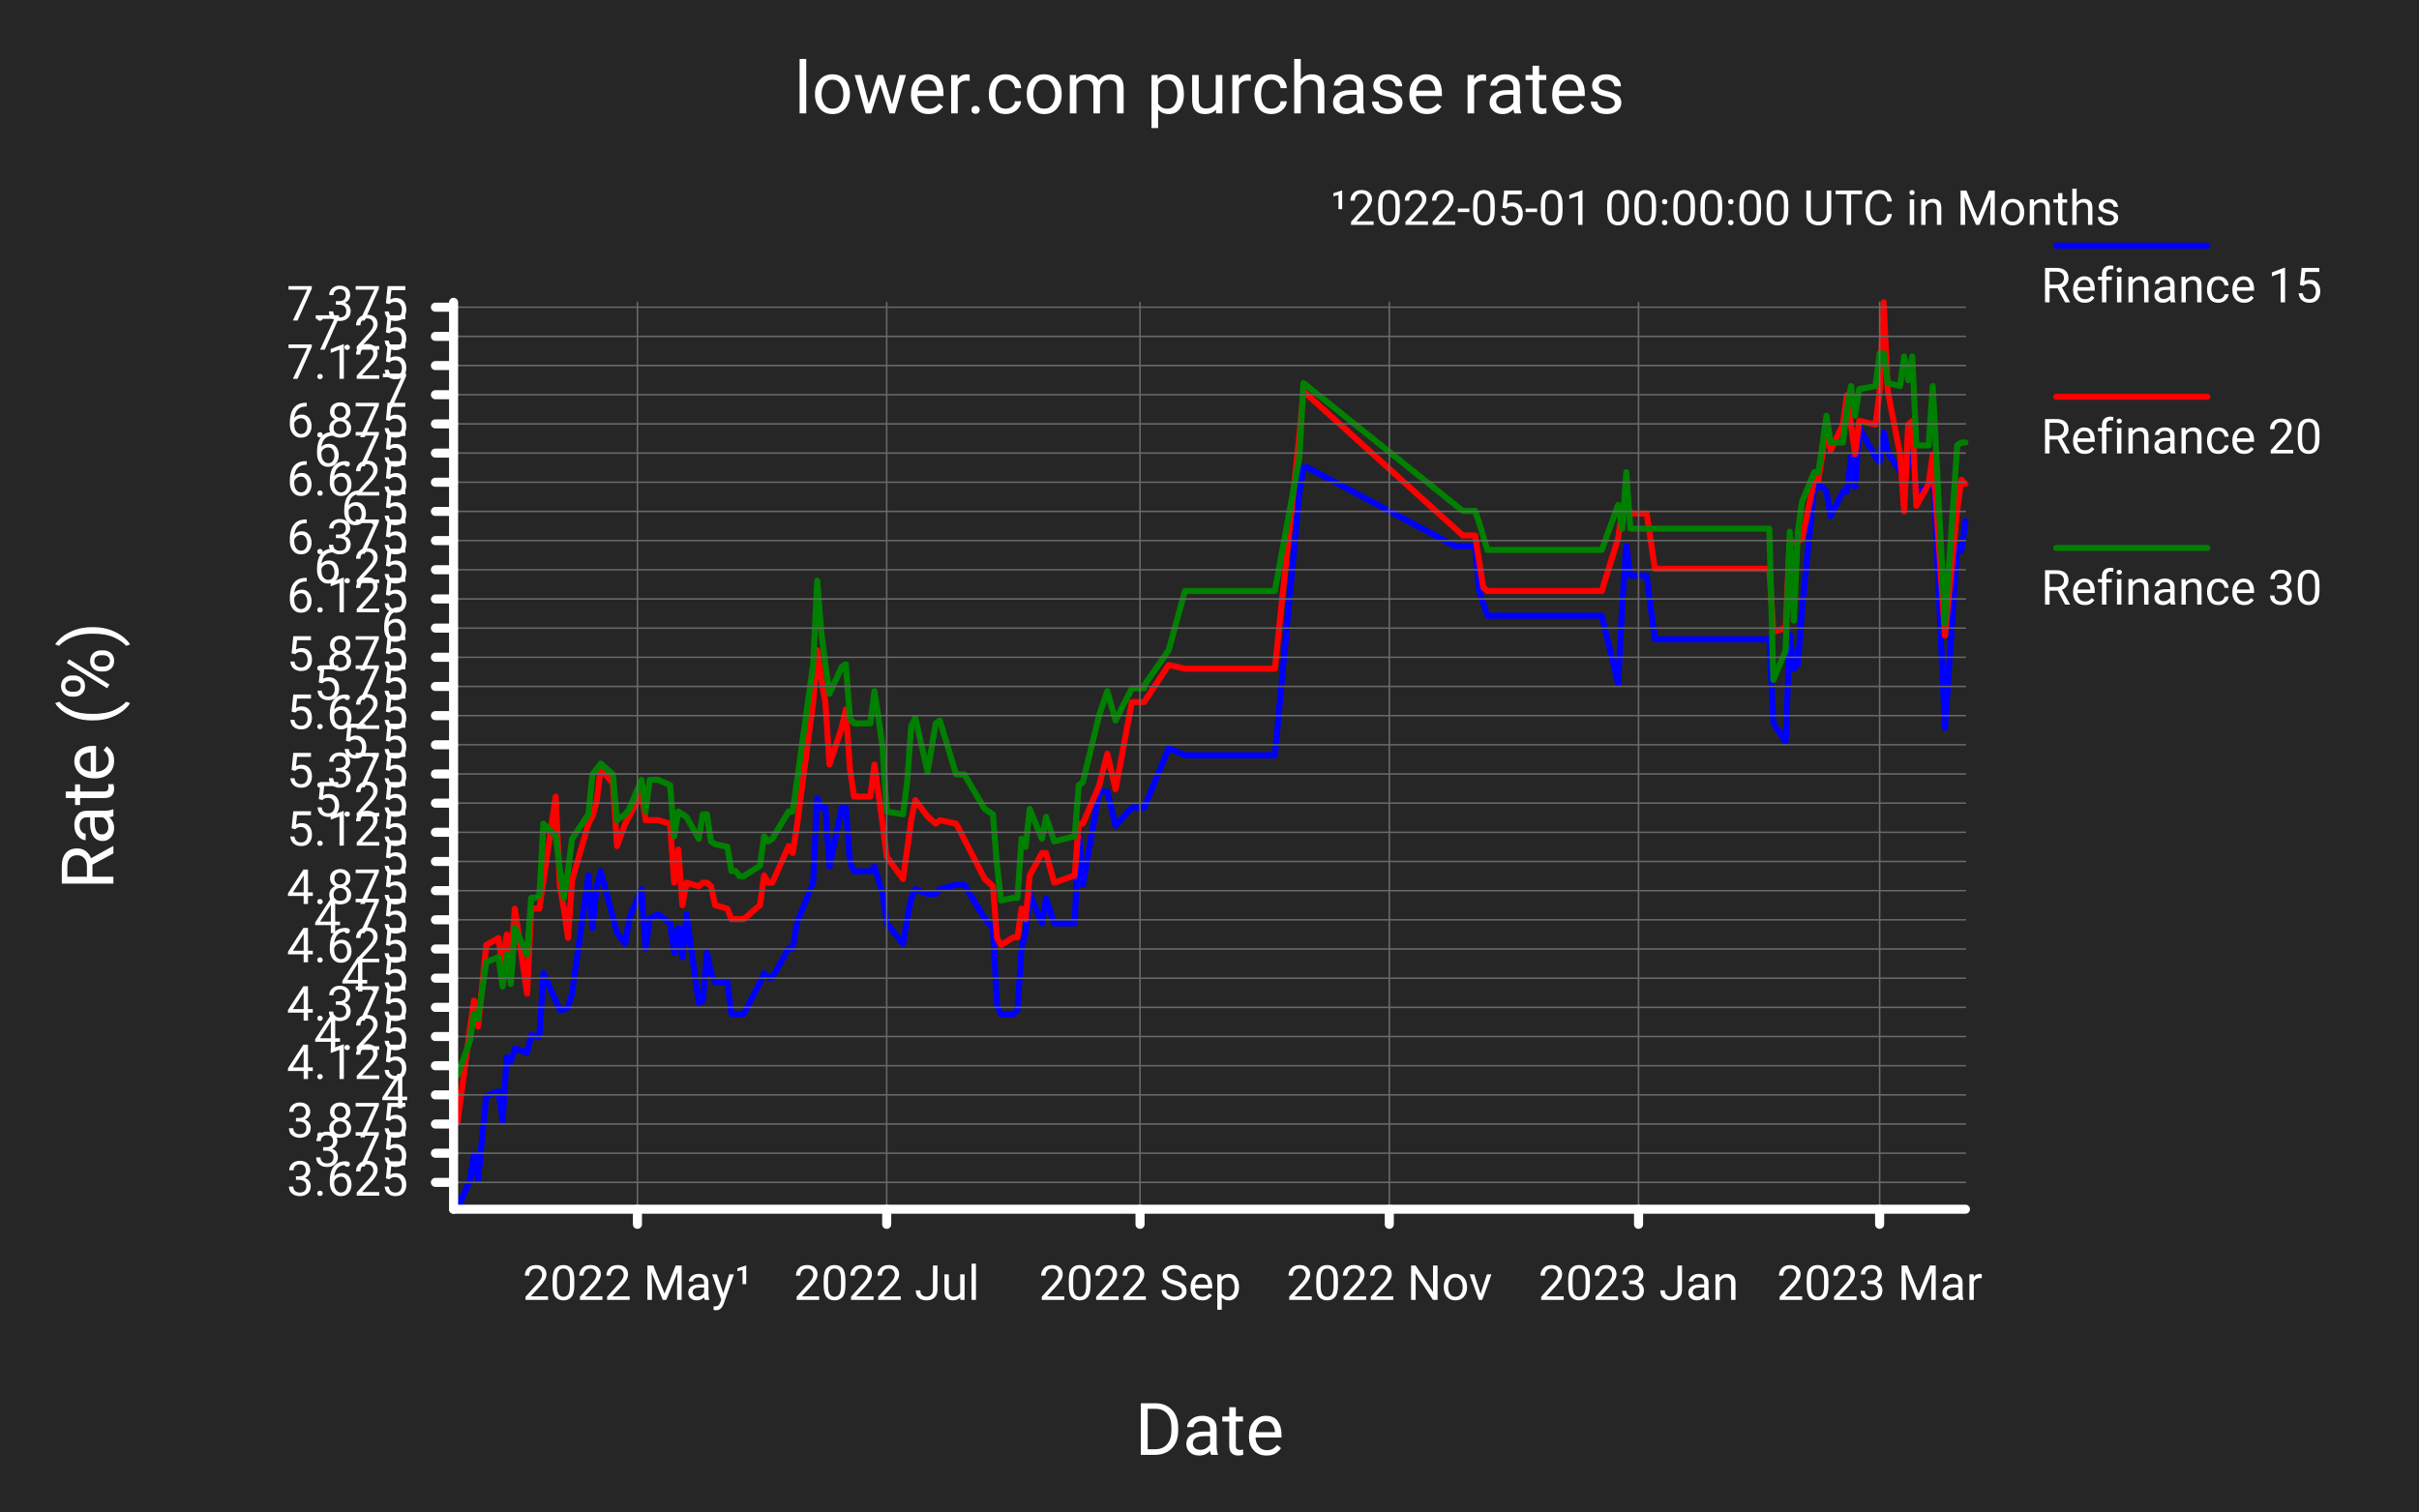
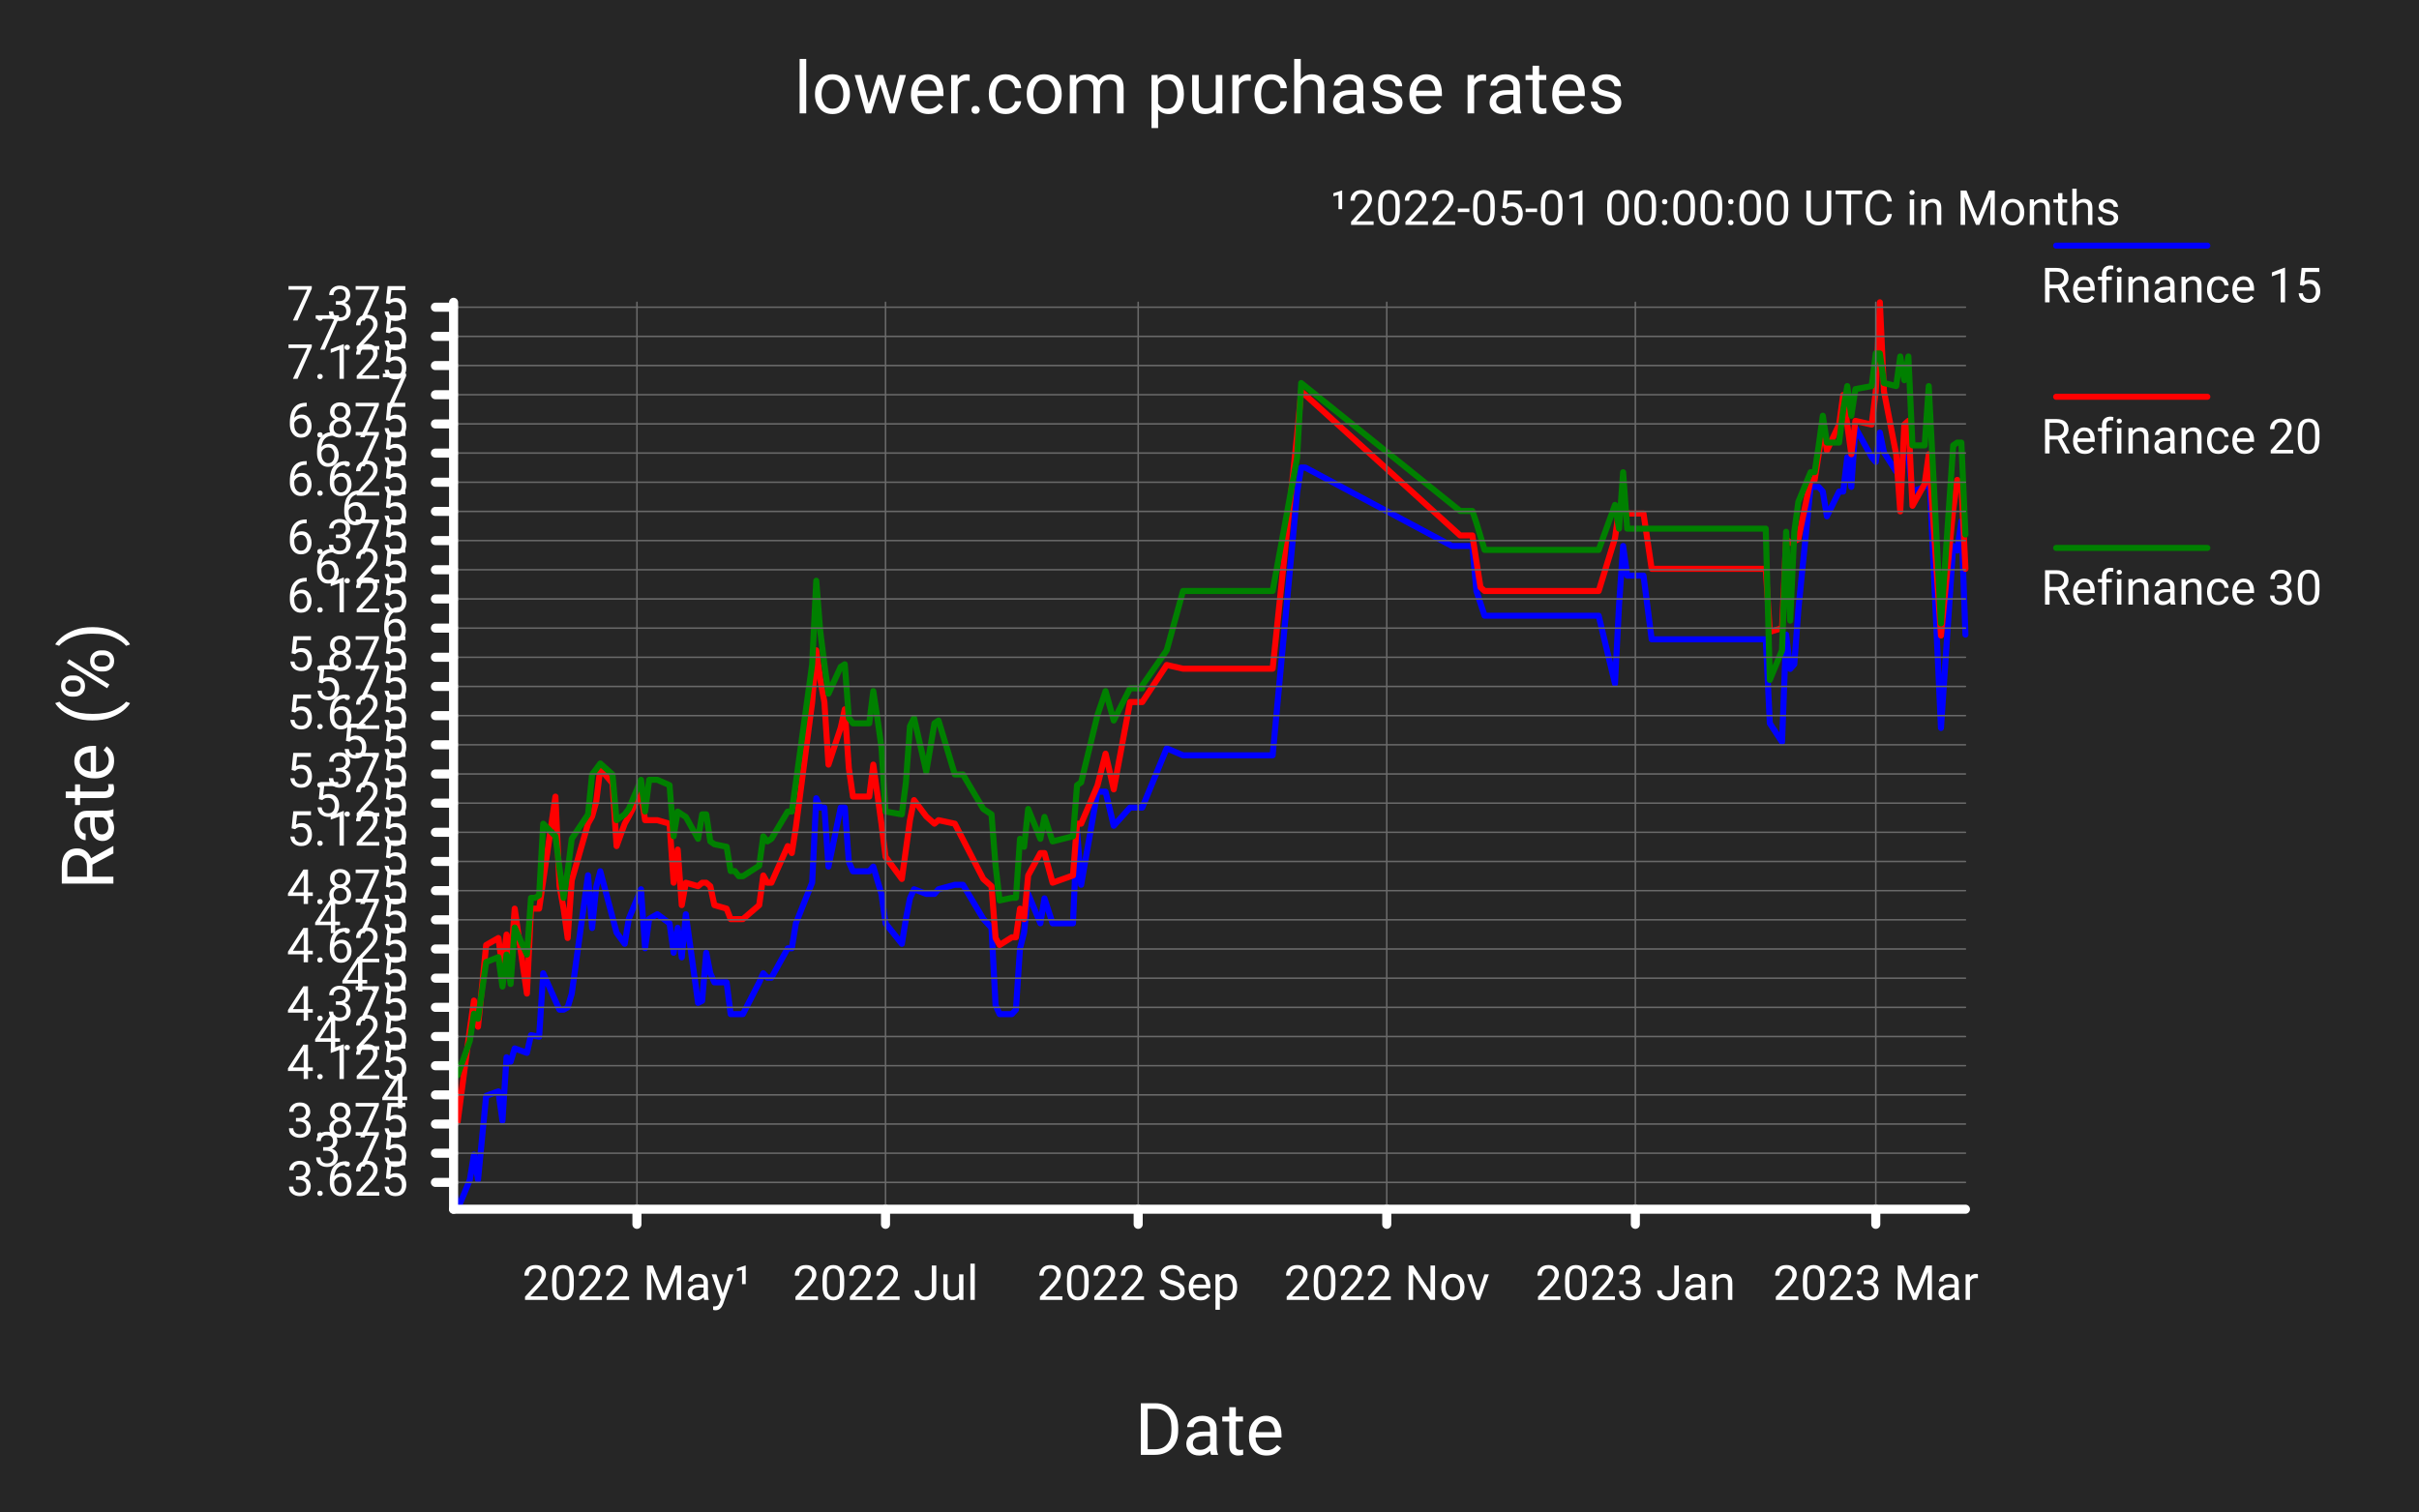
<svg xmlns="http://www.w3.org/2000/svg" class="poloto" width="800" height="500" viewBox="0 0 800 500">
  <style>.poloto{stroke-linecap:round;stroke-linejoin:round;font-family:Roboto,sans-serif;font-size:16px;}.poloto_background{fill:#262626;}.poloto_scatter{stroke-width:7}.poloto_tick_line{stroke:dimgray;stroke-width:0.5}.poloto_line{stroke-width:2}.poloto_text{fill: white;}.poloto_axis_lines{stroke: white;stroke-width:3;fill:none;stroke-dasharray:none}.poloto_title{font-size:24px;dominant-baseline:start;text-anchor:middle;}.poloto_xname{font-size:24px;dominant-baseline:start;text-anchor:middle;}.poloto_yname{font-size:24px;dominant-baseline:start;text-anchor:middle;}.poloto0stroke{stroke:blue;}.poloto1stroke{stroke:red;}.poloto2stroke{stroke:green;}.poloto3stroke{stroke:gold;}.poloto4stroke{stroke:aqua;}.poloto5stroke{stroke:lime;}.poloto6stroke{stroke:orange;}.poloto7stroke{stroke:chocolate;}.poloto0fill{fill:blue;}.poloto1fill{fill:red;}.poloto2fill{fill:green;}.poloto3fill{fill:gold;}.poloto4fill{fill:aqua;}.poloto5fill{fill:lime;}.poloto6fill{fill:orange;}.poloto7fill{fill:chocolate;}</style>
  <circle r="1e5" class="poloto_background" />
  <text class="poloto_text poloto_legend_text" x="675" y="100">Refinance 15</text>
  <line class="poloto_line poloto_legend_icon poloto0stroke poloto0legend" stroke="black" x1="680" x2="730" y1="81.25" y2="81.25" />
-   <path class="poloto_line poloto0stroke" fill="none" stroke="black" d=" M 150.00 393.13 L 151.35 400.00 L 155.41 390.27 L 156.76 381.94 L 158.11 390.27 L 158.11 390.27 L 160.81 362.48 L 164.86 361.01 L 166.22 370.74 L 167.57 349.74 L 168.92 351.21 L 170.27 346.81 L 174.32 348.28 L 175.68 342.41 L 175.68 342.41 L 178.38 342.95 L 179.73 321.95 L 183.78 331.06 L 185.14 333.99 L 186.49 333.99 L 187.84 333.22 L 189.19 328.74 L 194.59 289.53 L 195.95 306.97 L 197.30 293.46 L 198.65 288.21 L 198.65 288.21 L 204.05 308.52 L 206.76 312.22 L 208.11 303.96 L 212.16 294.16 L 213.51 313.69 L 214.86 303.96 L 214.86 303.96 L 217.57 302.42 L 221.62 305.43 L 222.97 315.16 L 222.97 315.16 L 224.32 306.90 L 225.68 316.70 L 227.03 302.42 L 231.08 331.76 L 232.43 331.06 L 233.78 315.16 L 233.78 315.16 L 235.14 321.95 L 236.49 324.96 L 240.54 324.96 L 241.89 335.46 L 243.24 335.46 L 244.59 335.46 L 245.95 335.46 L 251.35 324.96 L 252.70 321.95 L 254.05 323.42 L 255.41 323.42 L 255.41 323.42 L 260.81 313.69 L 262.16 313.69 L 263.51 305.43 L 268.92 291.92 L 270.27 264.05 L 271.62 267.14 L 272.97 267.14 L 274.32 286.67 L 278.38 267.14 L 279.73 267.14 L 281.08 285.13 L 282.43 288.21 L 287.84 288.21 L 289.19 286.67 L 290.54 291.22 L 291.89 295.70 L 293.24 305.43 L 298.65 312.22 L 300.00 303.96 L 301.35 297.17 L 302.70 294.16 L 306.76 295.70 L 309.46 295.70 L 310.81 294.16 L 316.22 292.69 L 316.22 292.69 L 316.22 292.69 L 316.22 292.69 L 316.22 292.69 L 316.22 292.69 L 318.92 292.69 L 318.92 292.69 L 318.92 292.69 L 318.92 292.69 L 318.92 292.69 L 318.92 292.69 L 325.68 303.96 L 328.38 306.90 L 329.73 332.53 L 331.08 335.46 L 335.14 335.46 L 336.49 333.99 L 337.84 313.69 L 339.19 308.44 L 340.54 295.70 L 344.59 305.43 L 344.59 305.43 L 345.95 297.17 L 348.65 305.43 L 348.65 305.43 L 355.41 305.43 L 356.76 274.70 L 358.11 292.69 L 363.51 261.89 L 366.22 261.89 L 366.22 261.89 L 368.92 273.16 L 374.32 267.14 L 374.32 267.14 L 374.32 267.14 L 374.32 267.14 L 374.32 267.14 L 374.32 267.14 L 374.32 267.14 L 374.32 267.14 L 374.32 267.14 L 378.38 267.14 L 386.49 247.53 L 391.89 249.85 L 391.89 249.85 L 395.95 249.85 L 401.35 249.85 L 402.70 249.85 L 402.70 249.85 L 402.70 249.85 L 402.70 249.85 L 402.70 249.85 L 420.27 249.85 L 421.62 249.85 L 429.73 162.92 L 431.08 154.66 L 432.43 154.66 L 481.08 180.60 L 486.49 180.60 L 487.84 180.60 L 489.19 195.50 L 491.89 203.68 L 491.89 203.68 L 497.30 203.68 L 498.65 203.68 L 500.00 203.68 L 501.35 203.68 L 505.41 203.68 L 506.76 203.68 L 509.46 203.68 L 510.81 203.68 L 514.86 203.68 L 516.22 203.68 L 516.22 203.68 L 520.27 203.68 L 524.32 203.68 L 525.68 203.68 L 527.03 203.68 L 528.38 203.68 L 529.73 203.68 L 535.14 226.15 L 536.49 200.21 L 537.84 180.60 L 539.19 190.40 L 543.24 190.40 L 544.59 190.40 L 544.59 190.40 L 547.30 211.48 L 548.65 211.48 L 552.70 211.48 L 554.05 211.48 L 555.41 211.48 L 556.76 211.48 L 558.11 211.48 L 558.11 211.48 L 558.11 211.48 L 558.11 211.48 L 564.86 211.48 L 567.57 211.48 L 571.62 211.48 L 572.97 211.48 L 575.68 211.48 L 577.03 211.48 L 582.43 211.48 L 583.78 211.48 L 585.14 211.48 L 586.49 239.27 L 590.54 245.45 L 591.89 209.93 L 593.24 221.28 L 594.59 219.74 L 595.95 201.75 L 600.00 161.07 L 601.35 161.07 L 602.70 161.07 L 604.05 162.61 L 605.41 170.79 L 609.46 162.61 L 610.81 162.61 L 612.16 151.26 L 613.51 161.07 L 614.86 141.46 L 620.27 151.26 L 621.62 152.80 L 622.97 143.08 L 624.32 149.64 L 628.38 155.97 L 629.73 152.80 L 631.08 151.26 L 632.43 151.26 L 633.78 162.61 L 637.84 161.07 L 639.19 152.80 L 643.24 240.81 L 647.30 180.60 L 648.65 182.14 L 650.00 172.41" />
+   <path class="poloto_line poloto0stroke" fill="none" stroke="black" d=" M 150.00 393.13 L 151.35 400.00 L 155.39 390.27 L 156.74 381.94 L 158.09 390.27 L 158.09 390.27 L 160.78 362.48 L 164.82 361.01 L 166.17 370.74 L 167.52 349.74 L 168.87 351.21 L 170.22 346.81 L 174.26 348.28 L 175.61 342.41 L 175.61 342.41 L 178.30 342.95 L 179.65 321.95 L 183.69 331.06 L 185.04 333.99 L 186.39 333.99 L 187.74 333.22 L 189.08 328.74 L 194.47 289.53 L 195.82 306.97 L 197.17 293.46 L 198.52 288.21 L 198.52 288.21 L 203.91 308.52 L 206.60 312.22 L 207.95 303.96 L 211.99 294.16 L 213.34 313.69 L 214.69 303.96 L 214.69 303.96 L 217.39 302.42 L 221.43 305.43 L 222.78 315.16 L 222.78 315.16 L 224.12 306.90 L 225.47 316.70 L 226.82 302.42 L 230.86 331.76 L 232.21 331.06 L 233.56 315.16 L 233.56 315.16 L 234.91 321.95 L 236.25 324.96 L 240.30 324.96 L 241.64 335.46 L 242.99 335.46 L 244.34 335.46 L 245.69 335.46 L 251.08 324.96 L 252.43 321.95 L 253.77 323.42 L 255.12 323.42 L 255.12 323.42 L 260.51 313.69 L 261.86 313.69 L 263.21 305.43 L 268.60 291.92 L 269.95 264.05 L 271.29 267.14 L 272.64 267.14 L 273.99 286.67 L 278.03 267.14 L 279.38 267.14 L 280.73 285.13 L 282.08 288.21 L 287.47 288.21 L 288.81 286.67 L 290.16 291.22 L 291.51 295.70 L 292.86 305.43 L 298.25 312.22 L 299.60 303.96 L 300.94 297.17 L 302.29 294.16 L 306.33 295.70 L 309.03 295.70 L 310.38 294.16 L 315.77 292.69 L 315.77 292.69 L 315.77 292.69 L 315.77 292.69 L 315.77 292.69 L 315.77 292.69 L 318.46 292.69 L 318.46 292.69 L 318.46 292.69 L 318.46 292.69 L 318.46 292.69 L 318.46 292.69 L 325.20 303.96 L 327.90 306.90 L 329.25 332.53 L 330.59 335.46 L 334.64 335.46 L 335.98 333.99 L 337.33 313.69 L 338.68 308.44 L 340.03 295.70 L 344.07 305.43 L 344.07 305.43 L 345.42 297.17 L 348.11 305.43 L 348.11 305.43 L 354.85 305.43 L 356.20 274.70 L 357.55 292.69 L 362.94 261.89 L 365.63 261.89 L 365.63 261.89 L 368.33 273.16 L 373.72 267.14 L 373.72 267.14 L 373.72 267.14 L 373.72 267.14 L 373.72 267.14 L 373.72 267.14 L 373.72 267.14 L 373.72 267.14 L 373.72 267.14 L 377.76 267.14 L 385.85 247.53 L 391.24 249.85 L 391.24 249.85 L 395.28 249.85 L 400.67 249.85 L 402.02 249.85 L 402.02 249.85 L 402.02 249.85 L 402.02 249.85 L 402.02 249.85 L 419.54 249.85 L 420.89 249.85 L 428.98 162.92 L 430.32 154.66 L 431.67 154.66 L 480.19 180.60 L 485.58 180.60 L 486.93 180.60 L 488.27 195.50 L 490.97 203.68 L 490.97 203.68 L 496.36 203.68 L 497.71 203.68 L 499.06 203.68 L 500.40 203.68 L 504.45 203.68 L 505.80 203.68 L 508.49 203.68 L 509.84 203.68 L 513.88 203.68 L 515.23 203.68 L 515.23 203.68 L 519.27 203.68 L 523.32 203.68 L 524.66 203.68 L 526.01 203.68 L 527.36 203.68 L 528.71 203.68 L 534.10 226.15 L 535.44 200.21 L 536.79 180.60 L 538.14 190.40 L 542.18 190.40 L 543.53 190.40 L 543.53 190.40 L 546.23 211.48 L 547.57 211.48 L 551.62 211.48 L 552.96 211.48 L 554.31 211.48 L 555.66 211.48 L 557.01 211.48 L 557.01 211.48 L 557.01 211.48 L 557.01 211.48 L 563.75 211.48 L 566.44 211.48 L 570.49 211.48 L 571.83 211.48 L 574.53 211.48 L 575.88 211.48 L 581.27 211.48 L 582.61 211.48 L 583.96 211.48 L 585.31 239.27 L 589.35 245.45 L 590.70 209.93 L 592.05 221.28 L 593.40 219.74 L 594.74 201.75 L 598.79 161.07 L 600.13 161.07 L 601.48 161.07 L 602.83 162.61 L 604.18 170.79 L 608.22 162.61 L 609.57 162.61 L 610.92 151.26 L 612.26 161.07 L 613.61 141.46 L 619.00 151.26 L 620.35 152.80 L 621.70 143.08 L 623.05 149.64 L 627.09 155.97 L 628.44 152.80 L 629.78 151.26 L 631.13 151.26 L 632.48 162.61 L 636.52 161.07 L 637.87 152.80 L 641.91 240.81 L 645.96 180.60 L 647.30 182.14 L 648.65 172.41 L 650.00 209.93" />
  <text class="poloto_text poloto_legend_text" x="675" y="150">Refinance 20</text>
  <line class="poloto_line poloto_legend_icon poloto1stroke poloto1legend" stroke="black" x1="680" x2="730" y1="131.25" y2="131.25" />
-   <path class="poloto_line poloto1stroke" fill="none" stroke="black" d=" M 150.00 350.51 L 151.35 371.13 L 155.41 340.40 L 156.76 330.98 L 158.11 339.63 L 158.11 339.63 L 160.81 312.61 L 164.86 310.29 L 166.22 320.10 L 167.57 309.14 L 168.92 318.94 L 170.27 300.57 L 174.32 328.67 L 175.68 300.57 L 175.68 300.57 L 178.38 300.57 L 178.38 300.57 L 183.78 263.51 L 185.14 293.15 L 186.49 300.57 L 187.84 310.29 L 189.19 291.22 L 194.59 272.47 L 195.95 270.07 L 197.30 265.29 L 198.65 254.32 L 202.70 259.11 L 204.05 279.88 L 206.76 272.47 L 208.11 270.07 L 212.16 262.27 L 213.51 271.31 L 214.86 271.31 L 214.86 271.31 L 217.57 271.31 L 221.62 272.47 L 222.97 292.00 L 222.97 292.00 L 224.32 281.03 L 225.68 299.41 L 227.03 292.00 L 231.08 293.15 L 232.43 292.00 L 233.78 292.00 L 233.78 292.00 L 235.14 293.15 L 236.49 299.41 L 240.54 300.57 L 241.89 304.04 L 243.24 304.04 L 244.59 304.04 L 245.95 304.04 L 251.35 299.41 L 252.70 289.60 L 254.05 292.00 L 255.41 292.00 L 255.41 292.00 L 260.81 279.88 L 262.16 282.19 L 263.51 273.62 L 268.92 232.24 L 270.27 215.11 L 271.62 224.91 L 272.97 232.24 L 274.32 252.93 L 278.38 240.74 L 279.73 234.64 L 281.08 254.17 L 282.43 263.51 L 287.84 263.51 L 289.19 252.93 L 290.54 262.74 L 291.89 272.47 L 293.24 283.43 L 298.65 290.76 L 300.00 281.03 L 301.35 271.31 L 302.70 264.67 L 306.76 270.07 L 309.46 272.47 L 310.81 271.31 L 316.22 272.47 L 316.22 272.47 L 316.22 272.47 L 316.22 272.47 L 316.22 272.47 L 316.22 272.47 L 316.22 272.47 L 316.22 272.47 L 316.22 272.47 L 316.22 272.47 L 316.22 272.47 L 316.22 272.47 L 325.68 290.76 L 328.38 293.15 L 329.73 310.29 L 331.08 312.61 L 335.14 310.06 L 336.49 310.06 L 337.84 300.57 L 339.19 304.04 L 340.54 289.60 L 344.59 282.19 L 344.59 282.19 L 345.95 282.19 L 348.65 292.00 L 348.65 292.00 L 355.41 289.60 L 356.76 272.47 L 358.11 272.47 L 363.51 259.88 L 366.22 249.31 L 366.22 249.31 L 368.92 261.12 L 374.32 232.24 L 374.32 232.24 L 374.32 232.24 L 374.32 232.24 L 374.32 232.24 L 374.32 232.24 L 374.32 232.24 L 374.32 232.24 L 374.32 232.24 L 378.38 232.24 L 386.49 219.97 L 391.89 221.20 L 394.59 221.20 L 395.95 221.20 L 395.95 221.20 L 402.70 221.20 L 404.05 221.20 L 404.05 221.20 L 404.05 221.20 L 404.05 221.20 L 420.27 221.20 L 421.62 221.20 L 429.73 143.85 L 431.08 129.41 L 431.08 129.41 L 483.78 177.12 L 486.49 177.12 L 487.84 177.12 L 490.54 194.26 L 491.89 195.50 L 491.89 195.50 L 497.30 195.50 L 498.65 195.50 L 500.00 195.50 L 501.35 195.50 L 505.41 195.50 L 506.76 195.50 L 509.46 195.50 L 510.81 195.50 L 514.86 195.50 L 516.22 195.50 L 516.22 195.50 L 520.27 195.50 L 524.32 195.50 L 525.68 195.50 L 527.03 195.50 L 528.38 195.50 L 529.73 195.50 L 535.14 178.05 L 536.49 168.55 L 537.84 167.32 L 539.19 169.87 L 543.24 169.87 L 544.59 169.87 L 544.59 169.87 L 547.30 188.16 L 548.65 188.16 L 552.70 188.16 L 554.05 188.16 L 555.41 188.16 L 556.76 188.16 L 558.11 188.16 L 558.11 188.16 L 563.51 188.16 L 563.51 188.16 L 564.86 188.16 L 567.57 188.16 L 571.62 188.16 L 572.97 188.16 L 575.68 188.16 L 577.03 188.16 L 582.43 188.16 L 583.78 188.16 L 585.14 188.16 L 586.49 209.01 L 590.54 207.77 L 591.89 178.36 L 593.24 179.59 L 593.24 179.59 L 595.95 178.36 L 600.00 158.75 L 601.35 158.75 L 602.70 150.26 L 604.05 140.45 L 605.41 149.02 L 609.46 140.45 L 610.81 130.65 L 612.16 140.45 L 613.51 150.26 L 614.86 139.22 L 620.27 140.45 L 621.62 129.41 L 622.97 100.00 L 624.32 129.41 L 628.38 150.26 L 629.73 169.17 L 631.08 140.45 L 632.43 139.22 L 633.78 167.32 L 637.84 160.06 L 639.19 150.26 L 643.24 210.24 L 647.30 168.55 L 648.65 158.75 L 650.00 160.06" />
+   <path class="poloto_line poloto1stroke" fill="none" stroke="black" d=" M 150.00 350.51 L 151.35 371.13 L 155.39 340.40 L 156.74 330.98 L 158.09 339.63 L 158.09 339.63 L 160.78 312.61 L 164.82 310.29 L 166.17 320.10 L 167.52 309.14 L 168.87 318.94 L 170.22 300.57 L 174.26 328.67 L 175.61 300.57 L 175.61 300.57 L 178.30 300.57 L 178.30 300.57 L 183.69 263.51 L 185.04 293.15 L 186.39 300.57 L 187.74 310.29 L 189.08 291.22 L 194.47 272.47 L 195.82 270.07 L 197.17 265.29 L 198.52 254.32 L 202.56 259.11 L 203.91 279.88 L 206.60 272.47 L 207.95 270.07 L 211.99 262.27 L 213.34 271.31 L 214.69 271.31 L 214.69 271.31 L 217.39 271.31 L 221.43 272.47 L 222.78 292.00 L 222.78 292.00 L 224.12 281.03 L 225.47 299.41 L 226.82 292.00 L 230.86 293.15 L 232.21 292.00 L 233.56 292.00 L 233.56 292.00 L 234.91 293.15 L 236.25 299.41 L 240.30 300.57 L 241.64 304.04 L 242.99 304.04 L 244.34 304.04 L 245.69 304.04 L 251.08 299.41 L 252.43 289.60 L 253.77 292.00 L 255.12 292.00 L 255.12 292.00 L 260.51 279.88 L 261.86 282.19 L 263.21 273.62 L 268.60 232.24 L 269.95 215.11 L 271.29 224.91 L 272.64 232.24 L 273.99 252.93 L 278.03 240.74 L 279.38 234.64 L 280.73 254.17 L 282.08 263.51 L 287.47 263.51 L 288.81 252.93 L 290.16 262.74 L 291.51 272.47 L 292.86 283.43 L 298.25 290.76 L 299.60 281.03 L 300.94 271.31 L 302.29 264.67 L 306.33 270.07 L 309.03 272.47 L 310.38 271.31 L 315.77 272.47 L 315.77 272.47 L 315.77 272.47 L 315.77 272.47 L 315.77 272.47 L 315.77 272.47 L 315.77 272.47 L 315.77 272.47 L 315.77 272.47 L 315.77 272.47 L 315.77 272.47 L 315.77 272.47 L 325.20 290.76 L 327.90 293.15 L 329.25 310.29 L 330.59 312.61 L 334.64 310.06 L 335.98 310.06 L 337.33 300.57 L 338.68 304.04 L 340.03 289.60 L 344.07 282.19 L 344.07 282.19 L 345.42 282.19 L 348.11 292.00 L 348.11 292.00 L 354.85 289.60 L 356.20 272.47 L 357.55 272.47 L 362.94 259.88 L 365.63 249.31 L 365.63 249.31 L 368.33 261.12 L 373.72 232.24 L 373.72 232.24 L 373.72 232.24 L 373.72 232.24 L 373.72 232.24 L 373.72 232.24 L 373.72 232.24 L 373.72 232.24 L 373.72 232.24 L 377.76 232.24 L 385.85 219.97 L 391.24 221.20 L 393.94 221.20 L 395.28 221.20 L 395.28 221.20 L 402.02 221.20 L 403.37 221.20 L 403.37 221.20 L 403.37 221.20 L 403.37 221.20 L 419.54 221.20 L 420.89 221.20 L 428.98 143.85 L 430.32 129.41 L 430.32 129.41 L 482.88 177.12 L 485.58 177.12 L 486.93 177.12 L 489.62 194.26 L 490.97 195.50 L 490.97 195.50 L 496.36 195.50 L 497.71 195.50 L 499.06 195.50 L 500.40 195.50 L 504.45 195.50 L 505.80 195.50 L 508.49 195.50 L 509.84 195.50 L 513.88 195.50 L 515.23 195.50 L 515.23 195.50 L 519.27 195.50 L 523.32 195.50 L 524.66 195.50 L 526.01 195.50 L 527.36 195.50 L 528.71 195.50 L 534.10 178.05 L 535.44 168.55 L 536.79 167.32 L 538.14 169.87 L 542.18 169.87 L 543.53 169.87 L 543.53 169.87 L 546.23 188.16 L 547.57 188.16 L 551.62 188.16 L 552.96 188.16 L 554.31 188.16 L 555.66 188.16 L 557.01 188.16 L 557.01 188.16 L 562.40 188.16 L 562.40 188.16 L 563.75 188.16 L 566.44 188.16 L 570.49 188.16 L 571.83 188.16 L 574.53 188.16 L 575.88 188.16 L 581.27 188.16 L 582.61 188.16 L 583.96 188.16 L 585.31 209.01 L 589.35 207.77 L 590.70 178.36 L 592.05 179.59 L 592.05 179.59 L 594.74 178.36 L 598.79 158.75 L 600.13 158.75 L 601.48 150.26 L 602.83 140.45 L 604.18 149.02 L 608.22 140.45 L 609.57 130.65 L 610.92 140.45 L 612.26 150.26 L 613.61 139.22 L 619.00 140.45 L 620.35 129.41 L 621.70 100.00 L 623.05 129.41 L 627.09 150.26 L 628.44 169.17 L 629.78 140.45 L 631.13 139.22 L 632.48 167.32 L 636.52 160.06 L 637.87 150.26 L 641.91 210.24 L 645.96 168.55 L 647.30 158.75 L 648.65 160.06 L 650.00 188.16" />
  <text class="poloto_text poloto_legend_text" x="675" y="200">Refinance 30</text>
  <line class="poloto_line poloto_legend_icon poloto2stroke poloto2legend" stroke="black" x1="680" x2="730" y1="181.25" y2="181.25" />
-   <path class="poloto_line poloto2stroke" fill="none" stroke="black" d=" M 150.00 348.35 L 151.35 355.69 L 155.41 344.26 L 156.76 335.31 L 158.11 337.00 L 158.11 337.00 L 160.81 318.24 L 164.86 316.62 L 166.22 326.35 L 167.57 315.77 L 168.92 325.50 L 170.27 306.82 L 174.32 315.77 L 175.68 297.01 L 177.03 297.01 L 178.38 296.17 L 179.73 272.47 L 183.78 276.63 L 185.14 287.29 L 186.49 297.01 L 187.84 288.14 L 189.19 277.48 L 194.59 269.38 L 195.95 256.18 L 197.30 254.40 L 198.65 252.55 L 202.70 256.18 L 204.05 271.31 L 206.76 269.38 L 208.11 267.60 L 212.16 257.95 L 213.51 268.45 L 214.86 257.95 L 214.86 257.95 L 217.57 257.95 L 221.62 259.73 L 222.97 276.63 L 222.97 276.63 L 224.32 268.45 L 225.68 269.38 L 227.03 270.23 L 231.08 277.48 L 232.43 269.38 L 233.78 269.38 L 233.78 269.38 L 235.14 278.33 L 236.49 279.26 L 240.54 280.11 L 241.89 288.14 L 243.24 288.14 L 244.59 289.84 L 245.95 289.84 L 251.35 286.36 L 252.70 276.63 L 254.05 278.33 L 255.41 277.48 L 255.41 277.48 L 260.81 268.45 L 262.16 268.45 L 263.51 258.80 L 268.92 219.74 L 270.27 192.10 L 271.62 209.01 L 272.97 219.74 L 274.32 229.46 L 278.38 220.59 L 279.73 219.74 L 281.08 237.49 L 282.43 239.27 L 287.84 239.27 L 289.19 228.62 L 290.54 237.49 L 291.89 247.22 L 293.24 268.45 L 298.65 269.38 L 300.00 258.80 L 301.35 240.20 L 302.70 237.49 L 306.76 255.25 L 309.46 239.27 L 310.81 238.34 L 316.22 256.18 L 316.22 256.18 L 316.22 256.18 L 316.22 256.18 L 316.22 256.18 L 316.22 256.18 L 318.92 256.18 L 318.92 256.18 L 318.92 256.18 L 318.92 256.18 L 318.92 256.18 L 318.92 256.18 L 325.68 267.60 L 328.38 269.38 L 329.73 286.36 L 331.08 297.86 L 335.14 297.01 L 336.49 297.01 L 337.84 277.48 L 339.19 280.11 L 340.54 267.60 L 344.59 277.48 L 344.59 277.48 L 345.95 270.23 L 348.65 278.33 L 348.65 278.33 L 355.41 276.63 L 356.76 259.73 L 358.11 258.80 L 363.51 236.57 L 366.22 228.62 L 366.22 228.62 L 368.92 238.34 L 374.32 227.69 L 374.32 227.69 L 374.32 227.69 L 374.32 227.69 L 374.32 227.69 L 374.32 227.69 L 374.32 227.69 L 374.32 227.69 L 378.38 227.69 L 378.38 226.76 L 386.49 215.11 L 391.89 195.50 L 391.89 195.50 L 395.95 195.50 L 395.95 195.50 L 402.70 195.50 L 404.05 195.50 L 404.05 195.50 L 404.05 195.50 L 404.05 195.50 L 420.27 195.50 L 421.62 195.50 L 429.73 151.34 L 431.08 126.71 L 431.08 126.71 L 483.78 169.02 L 486.49 169.02 L 487.84 169.02 L 489.19 172.95 L 491.89 181.91 L 491.89 181.91 L 497.30 181.91 L 498.65 181.91 L 500.00 181.91 L 501.35 181.91 L 505.41 181.91 L 506.76 181.91 L 509.46 181.91 L 510.81 181.91 L 514.86 181.91 L 516.22 181.91 L 516.22 181.91 L 520.27 181.91 L 524.32 181.91 L 525.68 181.91 L 527.03 181.91 L 528.38 181.91 L 529.73 181.91 L 535.14 167.01 L 536.49 174.88 L 537.84 156.20 L 539.19 174.88 L 543.24 174.88 L 544.59 174.88 L 544.59 174.88 L 547.30 174.88 L 548.65 174.88 L 552.70 174.88 L 554.05 174.88 L 555.41 174.88 L 556.76 174.88 L 558.11 174.88 L 558.11 174.88 L 563.51 174.88 L 563.51 174.88 L 564.86 174.88 L 567.57 174.88 L 571.62 174.88 L 572.97 174.88 L 575.68 174.88 L 577.03 174.88 L 582.43 174.88 L 583.78 174.88 L 585.14 174.88 L 586.49 224.91 L 590.54 215.11 L 591.89 175.89 L 593.24 205.30 L 594.59 175.89 L 595.95 166.01 L 600.00 156.20 L 601.35 156.20 L 602.70 147.32 L 604.05 137.52 L 605.41 146.40 L 609.46 146.40 L 610.81 135.59 L 612.16 127.71 L 613.51 137.52 L 614.86 128.72 L 620.27 127.71 L 621.62 116.91 L 622.97 116.91 L 624.32 126.71 L 628.38 127.71 L 629.73 117.91 L 631.08 125.78 L 632.43 117.91 L 633.78 147.32 L 637.84 147.32 L 639.19 127.71 L 643.24 206.23 L 647.30 147.32 L 648.65 146.40 L 650.00 146.40" />
+   <path class="poloto_line poloto2stroke" fill="none" stroke="black" d=" M 150.00 348.35 L 151.35 355.69 L 155.39 344.26 L 156.74 335.31 L 158.09 337.00 L 158.09 337.00 L 160.78 318.24 L 164.82 316.62 L 166.17 326.35 L 167.52 315.77 L 168.87 325.50 L 170.22 306.82 L 174.26 315.77 L 175.61 297.01 L 176.95 297.01 L 178.30 296.17 L 179.65 272.47 L 183.69 276.63 L 185.04 287.29 L 186.39 297.01 L 187.74 288.14 L 189.08 277.48 L 194.47 269.38 L 195.82 256.18 L 197.17 254.40 L 198.52 252.55 L 202.56 256.18 L 203.91 271.31 L 206.60 269.38 L 207.95 267.60 L 211.99 257.95 L 213.34 268.45 L 214.69 257.95 L 214.69 257.95 L 217.39 257.95 L 221.43 259.73 L 222.78 276.63 L 222.78 276.63 L 224.12 268.45 L 225.47 269.38 L 226.82 270.23 L 230.86 277.48 L 232.21 269.38 L 233.56 269.38 L 233.56 269.38 L 234.91 278.33 L 236.25 279.26 L 240.30 280.11 L 241.64 288.14 L 242.99 288.14 L 244.34 289.84 L 245.69 289.84 L 251.08 286.36 L 252.43 276.63 L 253.77 278.33 L 255.12 277.48 L 255.12 277.48 L 260.51 268.45 L 261.86 268.45 L 263.21 258.80 L 268.60 219.74 L 269.95 192.10 L 271.29 209.01 L 272.64 219.74 L 273.99 229.46 L 278.03 220.59 L 279.38 219.74 L 280.73 237.49 L 282.08 239.27 L 287.47 239.27 L 288.81 228.62 L 290.16 237.49 L 291.51 247.22 L 292.86 268.45 L 298.25 269.38 L 299.60 258.80 L 300.94 240.20 L 302.29 237.49 L 306.33 255.25 L 309.03 239.27 L 310.38 238.34 L 315.77 256.18 L 315.77 256.18 L 315.77 256.18 L 315.77 256.18 L 315.77 256.18 L 315.77 256.18 L 318.46 256.18 L 318.46 256.18 L 318.46 256.18 L 318.46 256.18 L 318.46 256.18 L 318.46 256.18 L 325.20 267.60 L 327.90 269.38 L 329.25 286.36 L 330.59 297.86 L 334.64 297.01 L 335.98 297.01 L 337.33 277.48 L 338.68 280.11 L 340.03 267.60 L 344.07 277.48 L 344.07 277.48 L 345.42 270.23 L 348.11 278.33 L 348.11 278.33 L 354.85 276.63 L 356.20 259.73 L 357.55 258.80 L 362.94 236.57 L 365.63 228.62 L 365.63 228.62 L 368.33 238.34 L 373.72 227.69 L 373.72 227.69 L 373.72 227.69 L 373.72 227.69 L 373.72 227.69 L 373.72 227.69 L 373.72 227.69 L 373.72 227.69 L 377.76 227.69 L 377.76 226.76 L 385.85 215.11 L 391.24 195.50 L 391.24 195.50 L 395.28 195.50 L 395.28 195.50 L 402.02 195.50 L 403.37 195.50 L 403.37 195.50 L 403.37 195.50 L 403.37 195.50 L 419.54 195.50 L 420.89 195.50 L 428.98 151.34 L 430.32 126.71 L 430.32 126.71 L 482.88 169.02 L 485.58 169.02 L 486.93 169.02 L 488.27 172.95 L 490.97 181.91 L 490.97 181.91 L 496.36 181.91 L 497.71 181.91 L 499.06 181.91 L 500.40 181.91 L 504.45 181.91 L 505.80 181.91 L 508.49 181.91 L 509.84 181.91 L 513.88 181.91 L 515.23 181.91 L 515.23 181.91 L 519.27 181.91 L 523.32 181.91 L 524.66 181.91 L 526.01 181.91 L 527.36 181.91 L 528.71 181.91 L 534.10 167.01 L 535.44 174.88 L 536.79 156.20 L 538.14 174.88 L 542.18 174.88 L 543.53 174.88 L 543.53 174.88 L 546.23 174.88 L 547.57 174.88 L 551.62 174.88 L 552.96 174.88 L 554.31 174.88 L 555.66 174.88 L 557.01 174.88 L 557.01 174.88 L 562.40 174.88 L 562.40 174.88 L 563.75 174.88 L 566.44 174.88 L 570.49 174.88 L 571.83 174.88 L 574.53 174.88 L 575.88 174.88 L 581.27 174.88 L 582.61 174.88 L 583.96 174.88 L 585.31 224.91 L 589.35 215.11 L 590.70 175.89 L 592.05 205.30 L 593.40 175.89 L 594.74 166.01 L 598.79 156.20 L 600.13 156.20 L 601.48 147.32 L 602.83 137.52 L 604.18 146.40 L 608.22 146.40 L 609.57 135.59 L 610.92 127.71 L 612.26 137.52 L 613.61 128.72 L 619.00 127.71 L 620.35 116.91 L 621.70 116.91 L 623.05 126.71 L 627.09 127.71 L 628.44 117.91 L 629.78 125.78 L 631.13 117.91 L 632.48 147.32 L 636.52 147.32 L 637.87 127.71 L 641.91 206.23 L 645.96 147.32 L 647.30 146.40 L 648.65 146.40 L 650.00 176.81" />
  <text class="poloto_labels poloto_text poloto_title" x="400" y="37.5">lower.com purchase rates</text>
  <text class="poloto_labels poloto_text poloto_xname" x="400" y="481.25">Date</text>
  <text class="poloto_labels poloto_text poloto_yname" transform="rotate(-90,37.5,250)" x="37.5" y="250">Rate (%)</text>
  <text class="poloto_tick_labels poloto_text" dominant-baseline="middle" text-anchor="start" x="150" y="70" />
  <line class="poloto_axis_lines" stroke="black" x1="150" x2="144" y1="391.122" y2="391.122" />
  <line class="poloto_tick_line" stroke="black" x1="150" x2="650" y1="391.122" y2="391.122" />
  <text class="poloto_tick_labels poloto_text" dominant-baseline="middle" text-anchor="end" x="135" y="391.122">3.625</text>
  <line class="poloto_axis_lines" stroke="black" x1="150" x2="144" y1="381.472" y2="381.472" />
  <line class="poloto_tick_line" stroke="black" x1="150" x2="650" y1="381.472" y2="381.472" />
  <text class="poloto_tick_labels poloto_text" dominant-baseline="middle" text-anchor="end" x="135" y="381.472">3.75</text>
  <line class="poloto_axis_lines" stroke="black" x1="150" x2="144" y1="371.822" y2="371.822" />
  <line class="poloto_tick_line" stroke="black" x1="150" x2="650" y1="371.822" y2="371.822" />
  <text class="poloto_tick_labels poloto_text" dominant-baseline="middle" text-anchor="end" x="135" y="371.822">3.875</text>
  <line class="poloto_axis_lines" stroke="black" x1="150" x2="144" y1="362.172" y2="362.172" />
  <line class="poloto_tick_line" stroke="black" x1="150" x2="650" y1="362.172" y2="362.172" />
  <text class="poloto_tick_labels poloto_text" dominant-baseline="middle" text-anchor="end" x="135" y="362.172">4</text>
  <line class="poloto_axis_lines" stroke="black" x1="150" x2="144" y1="352.522" y2="352.522" />
  <line class="poloto_tick_line" stroke="black" x1="150" x2="650" y1="352.522" y2="352.522" />
  <text class="poloto_tick_labels poloto_text" dominant-baseline="middle" text-anchor="end" x="135" y="352.522">4.125</text>
  <line class="poloto_axis_lines" stroke="black" x1="150" x2="144" y1="342.872" y2="342.872" />
  <line class="poloto_tick_line" stroke="black" x1="150" x2="650" y1="342.872" y2="342.872" />
  <text class="poloto_tick_labels poloto_text" dominant-baseline="middle" text-anchor="end" x="135" y="342.872">4.25</text>
  <line class="poloto_axis_lines" stroke="black" x1="150" x2="144" y1="333.222" y2="333.222" />
  <line class="poloto_tick_line" stroke="black" x1="150" x2="650" y1="333.222" y2="333.222" />
  <text class="poloto_tick_labels poloto_text" dominant-baseline="middle" text-anchor="end" x="135" y="333.222">4.375</text>
  <line class="poloto_axis_lines" stroke="black" x1="150" x2="144" y1="323.572" y2="323.572" />
  <line class="poloto_tick_line" stroke="black" x1="150" x2="650" y1="323.572" y2="323.572" />
  <text class="poloto_tick_labels poloto_text" dominant-baseline="middle" text-anchor="end" x="135" y="323.572">4.5</text>
  <line class="poloto_axis_lines" stroke="black" x1="150" x2="144" y1="313.922" y2="313.922" />
  <line class="poloto_tick_line" stroke="black" x1="150" x2="650" y1="313.922" y2="313.922" />
  <text class="poloto_tick_labels poloto_text" dominant-baseline="middle" text-anchor="end" x="135" y="313.922">4.625</text>
  <line class="poloto_axis_lines" stroke="black" x1="150" x2="144" y1="304.272" y2="304.272" />
  <line class="poloto_tick_line" stroke="black" x1="150" x2="650" y1="304.272" y2="304.272" />
  <text class="poloto_tick_labels poloto_text" dominant-baseline="middle" text-anchor="end" x="135" y="304.272">4.75</text>
  <line class="poloto_axis_lines" stroke="black" x1="150" x2="144" y1="294.622" y2="294.622" />
  <line class="poloto_tick_line" stroke="black" x1="150" x2="650" y1="294.622" y2="294.622" />
  <text class="poloto_tick_labels poloto_text" dominant-baseline="middle" text-anchor="end" x="135" y="294.622">4.875</text>
  <line class="poloto_axis_lines" stroke="black" x1="150" x2="144" y1="284.972" y2="284.972" />
  <line class="poloto_tick_line" stroke="black" x1="150" x2="650" y1="284.972" y2="284.972" />
  <text class="poloto_tick_labels poloto_text" dominant-baseline="middle" text-anchor="end" x="135" y="284.972">5</text>
  <line class="poloto_axis_lines" stroke="black" x1="150" x2="144" y1="275.322" y2="275.322" />
  <line class="poloto_tick_line" stroke="black" x1="150" x2="650" y1="275.322" y2="275.322" />
  <text class="poloto_tick_labels poloto_text" dominant-baseline="middle" text-anchor="end" x="135" y="275.322">5.125</text>
  <line class="poloto_axis_lines" stroke="black" x1="150" x2="144" y1="265.672" y2="265.672" />
  <line class="poloto_tick_line" stroke="black" x1="150" x2="650" y1="265.672" y2="265.672" />
  <text class="poloto_tick_labels poloto_text" dominant-baseline="middle" text-anchor="end" x="135" y="265.672">5.25</text>
  <line class="poloto_axis_lines" stroke="black" x1="150" x2="144" y1="256.022" y2="256.022" />
  <line class="poloto_tick_line" stroke="black" x1="150" x2="650" y1="256.022" y2="256.022" />
  <text class="poloto_tick_labels poloto_text" dominant-baseline="middle" text-anchor="end" x="135" y="256.022">5.375</text>
  <line class="poloto_axis_lines" stroke="black" x1="150" x2="144" y1="246.372" y2="246.372" />
  <line class="poloto_tick_line" stroke="black" x1="150" x2="650" y1="246.372" y2="246.372" />
  <text class="poloto_tick_labels poloto_text" dominant-baseline="middle" text-anchor="end" x="135" y="246.372">5.5</text>
  <line class="poloto_axis_lines" stroke="black" x1="150" x2="144" y1="236.722" y2="236.722" />
  <line class="poloto_tick_line" stroke="black" x1="150" x2="650" y1="236.722" y2="236.722" />
  <text class="poloto_tick_labels poloto_text" dominant-baseline="middle" text-anchor="end" x="135" y="236.722">5.625</text>
  <line class="poloto_axis_lines" stroke="black" x1="150" x2="144" y1="227.072" y2="227.072" />
  <line class="poloto_tick_line" stroke="black" x1="150" x2="650" y1="227.072" y2="227.072" />
  <text class="poloto_tick_labels poloto_text" dominant-baseline="middle" text-anchor="end" x="135" y="227.072">5.75</text>
  <line class="poloto_axis_lines" stroke="black" x1="150" x2="144" y1="217.422" y2="217.422" />
  <line class="poloto_tick_line" stroke="black" x1="150" x2="650" y1="217.422" y2="217.422" />
  <text class="poloto_tick_labels poloto_text" dominant-baseline="middle" text-anchor="end" x="135" y="217.422">5.875</text>
  <line class="poloto_axis_lines" stroke="black" x1="150" x2="144" y1="207.771" y2="207.771" />
  <line class="poloto_tick_line" stroke="black" x1="150" x2="650" y1="207.771" y2="207.771" />
  <text class="poloto_tick_labels poloto_text" dominant-baseline="middle" text-anchor="end" x="135" y="207.771">6</text>
  <line class="poloto_axis_lines" stroke="black" x1="150" x2="144" y1="198.121" y2="198.121" />
  <line class="poloto_tick_line" stroke="black" x1="150" x2="650" y1="198.121" y2="198.121" />
  <text class="poloto_tick_labels poloto_text" dominant-baseline="middle" text-anchor="end" x="135" y="198.121">6.125</text>
  <line class="poloto_axis_lines" stroke="black" x1="150" x2="144" y1="188.471" y2="188.471" />
  <line class="poloto_tick_line" stroke="black" x1="150" x2="650" y1="188.471" y2="188.471" />
  <text class="poloto_tick_labels poloto_text" dominant-baseline="middle" text-anchor="end" x="135" y="188.471">6.25</text>
  <line class="poloto_axis_lines" stroke="black" x1="150" x2="144" y1="178.821" y2="178.821" />
  <line class="poloto_tick_line" stroke="black" x1="150" x2="650" y1="178.821" y2="178.821" />
  <text class="poloto_tick_labels poloto_text" dominant-baseline="middle" text-anchor="end" x="135" y="178.821">6.375</text>
  <line class="poloto_axis_lines" stroke="black" x1="150" x2="144" y1="169.171" y2="169.171" />
  <line class="poloto_tick_line" stroke="black" x1="150" x2="650" y1="169.171" y2="169.171" />
  <text class="poloto_tick_labels poloto_text" dominant-baseline="middle" text-anchor="end" x="135" y="169.171">6.5</text>
  <line class="poloto_axis_lines" stroke="black" x1="150" x2="144" y1="159.521" y2="159.521" />
  <line class="poloto_tick_line" stroke="black" x1="150" x2="650" y1="159.521" y2="159.521" />
  <text class="poloto_tick_labels poloto_text" dominant-baseline="middle" text-anchor="end" x="135" y="159.521">6.625</text>
  <line class="poloto_axis_lines" stroke="black" x1="150" x2="144" y1="149.871" y2="149.871" />
  <line class="poloto_tick_line" stroke="black" x1="150" x2="650" y1="149.871" y2="149.871" />
  <text class="poloto_tick_labels poloto_text" dominant-baseline="middle" text-anchor="end" x="135" y="149.871">6.75</text>
  <line class="poloto_axis_lines" stroke="black" x1="150" x2="144" y1="140.221" y2="140.221" />
  <line class="poloto_tick_line" stroke="black" x1="150" x2="650" y1="140.221" y2="140.221" />
  <text class="poloto_tick_labels poloto_text" dominant-baseline="middle" text-anchor="end" x="135" y="140.221">6.875</text>
  <line class="poloto_axis_lines" stroke="black" x1="150" x2="144" y1="130.571" y2="130.571" />
  <line class="poloto_tick_line" stroke="black" x1="150" x2="650" y1="130.571" y2="130.571" />
  <text class="poloto_tick_labels poloto_text" dominant-baseline="middle" text-anchor="end" x="135" y="130.571">7</text>
  <line class="poloto_axis_lines" stroke="black" x1="150" x2="144" y1="120.921" y2="120.921" />
  <line class="poloto_tick_line" stroke="black" x1="150" x2="650" y1="120.921" y2="120.921" />
  <text class="poloto_tick_labels poloto_text" dominant-baseline="middle" text-anchor="end" x="135" y="120.921">7.125</text>
  <line class="poloto_axis_lines" stroke="black" x1="150" x2="144" y1="111.271" y2="111.271" />
  <line class="poloto_tick_line" stroke="black" x1="150" x2="650" y1="111.271" y2="111.271" />
  <text class="poloto_tick_labels poloto_text" dominant-baseline="middle" text-anchor="end" x="135" y="111.271">7.25</text>
  <line class="poloto_axis_lines" stroke="black" x1="150" x2="144" y1="101.621" y2="101.621" />
  <line class="poloto_tick_line" stroke="black" x1="150" x2="650" y1="101.621" y2="101.621" />
  <text class="poloto_tick_labels poloto_text" dominant-baseline="middle" text-anchor="end" x="135" y="101.621">7.375</text>
  <text class="poloto_tick_labels poloto_text" dominant-baseline="middle" text-anchor="start" x="440" y="70">¹2022-05-01 00:00:00 UTC in Months</text>
-   <line class="poloto_axis_lines" stroke="black" x1="210.811" x2="210.811" y1="400" y2="405" />
-   <line class="poloto_tick_line" stroke="black" x1="210.811" x2="210.811" y1="400" y2="100" />
-   <text class="poloto_tick_labels poloto_text" dominant-baseline="start" text-anchor="middle" x="210.811" y="430">2022 May¹</text>
-   <line class="poloto_axis_lines" stroke="black" x1="293.243" x2="293.243" y1="400" y2="405" />
-   <line class="poloto_tick_line" stroke="black" x1="293.243" x2="293.243" y1="400" y2="100" />
-   <text class="poloto_tick_labels poloto_text" dominant-baseline="start" text-anchor="middle" x="293.243" y="430">2022 Jul</text>
-   <line class="poloto_axis_lines" stroke="black" x1="377.027" x2="377.027" y1="400" y2="405" />
-   <line class="poloto_tick_line" stroke="black" x1="377.027" x2="377.027" y1="400" y2="100" />
-   <text class="poloto_tick_labels poloto_text" dominant-baseline="start" text-anchor="middle" x="377.027" y="430">2022 Sep</text>
-   <line class="poloto_axis_lines" stroke="black" x1="459.459" x2="459.459" y1="400" y2="405" />
-   <line class="poloto_tick_line" stroke="black" x1="459.459" x2="459.459" y1="400" y2="100" />
-   <text class="poloto_tick_labels poloto_text" dominant-baseline="start" text-anchor="middle" x="459.459" y="430">2022 Nov</text>
-   <line class="poloto_axis_lines" stroke="black" x1="541.892" x2="541.892" y1="400" y2="405" />
-   <line class="poloto_tick_line" stroke="black" x1="541.892" x2="541.892" y1="400" y2="100" />
-   <text class="poloto_tick_labels poloto_text" dominant-baseline="start" text-anchor="middle" x="541.892" y="430">2023 Jan</text>
-   <line class="poloto_axis_lines" stroke="black" x1="621.622" x2="621.622" y1="400" y2="405" />
-   <line class="poloto_tick_line" stroke="black" x1="621.622" x2="621.622" y1="400" y2="100" />
-   <text class="poloto_tick_labels poloto_text" dominant-baseline="start" text-anchor="middle" x="621.622" y="430">2023 Mar</text>
+   <line class="poloto_axis_lines" stroke="black" x1="210.647" x2="210.647" y1="400" y2="405" />
+   <line class="poloto_tick_line" stroke="black" x1="210.647" x2="210.647" y1="400" y2="100" />
+   <text class="poloto_tick_labels poloto_text" dominant-baseline="start" text-anchor="middle" x="210.647" y="430">2022 May¹</text>
+   <line class="poloto_axis_lines" stroke="black" x1="292.857" x2="292.857" y1="400" y2="405" />
+   <line class="poloto_tick_line" stroke="black" x1="292.857" x2="292.857" y1="400" y2="100" />
+   <text class="poloto_tick_labels poloto_text" dominant-baseline="start" text-anchor="middle" x="292.857" y="430">2022 Jul</text>
+   <line class="poloto_axis_lines" stroke="black" x1="376.415" x2="376.415" y1="400" y2="405" />
+   <line class="poloto_tick_line" stroke="black" x1="376.415" x2="376.415" y1="400" y2="100" />
+   <text class="poloto_tick_labels poloto_text" dominant-baseline="start" text-anchor="middle" x="376.415" y="430">2022 Sep</text>
+   <line class="poloto_axis_lines" stroke="black" x1="458.625" x2="458.625" y1="400" y2="405" />
+   <line class="poloto_tick_line" stroke="black" x1="458.625" x2="458.625" y1="400" y2="100" />
+   <text class="poloto_tick_labels poloto_text" dominant-baseline="start" text-anchor="middle" x="458.625" y="430">2022 Nov</text>
+   <line class="poloto_axis_lines" stroke="black" x1="540.836" x2="540.836" y1="400" y2="405" />
+   <line class="poloto_tick_line" stroke="black" x1="540.836" x2="540.836" y1="400" y2="100" />
+   <text class="poloto_tick_labels poloto_text" dominant-baseline="start" text-anchor="middle" x="540.836" y="430">2023 Jan</text>
+   <line class="poloto_axis_lines" stroke="black" x1="620.35" x2="620.35" y1="400" y2="405" />
+   <line class="poloto_tick_line" stroke="black" x1="620.35" x2="620.35" y1="400" y2="100" />
+   <text class="poloto_tick_labels poloto_text" dominant-baseline="start" text-anchor="middle" x="620.35" y="430">2023 Mar</text>
  <path stroke="black" fill="none" class="poloto_axis_lines" d=" M 150 400 L 650 400" />
  <path stroke="black" fill="none" class="poloto_axis_lines" d=" M 150 400 L 150 100" />
</svg>
